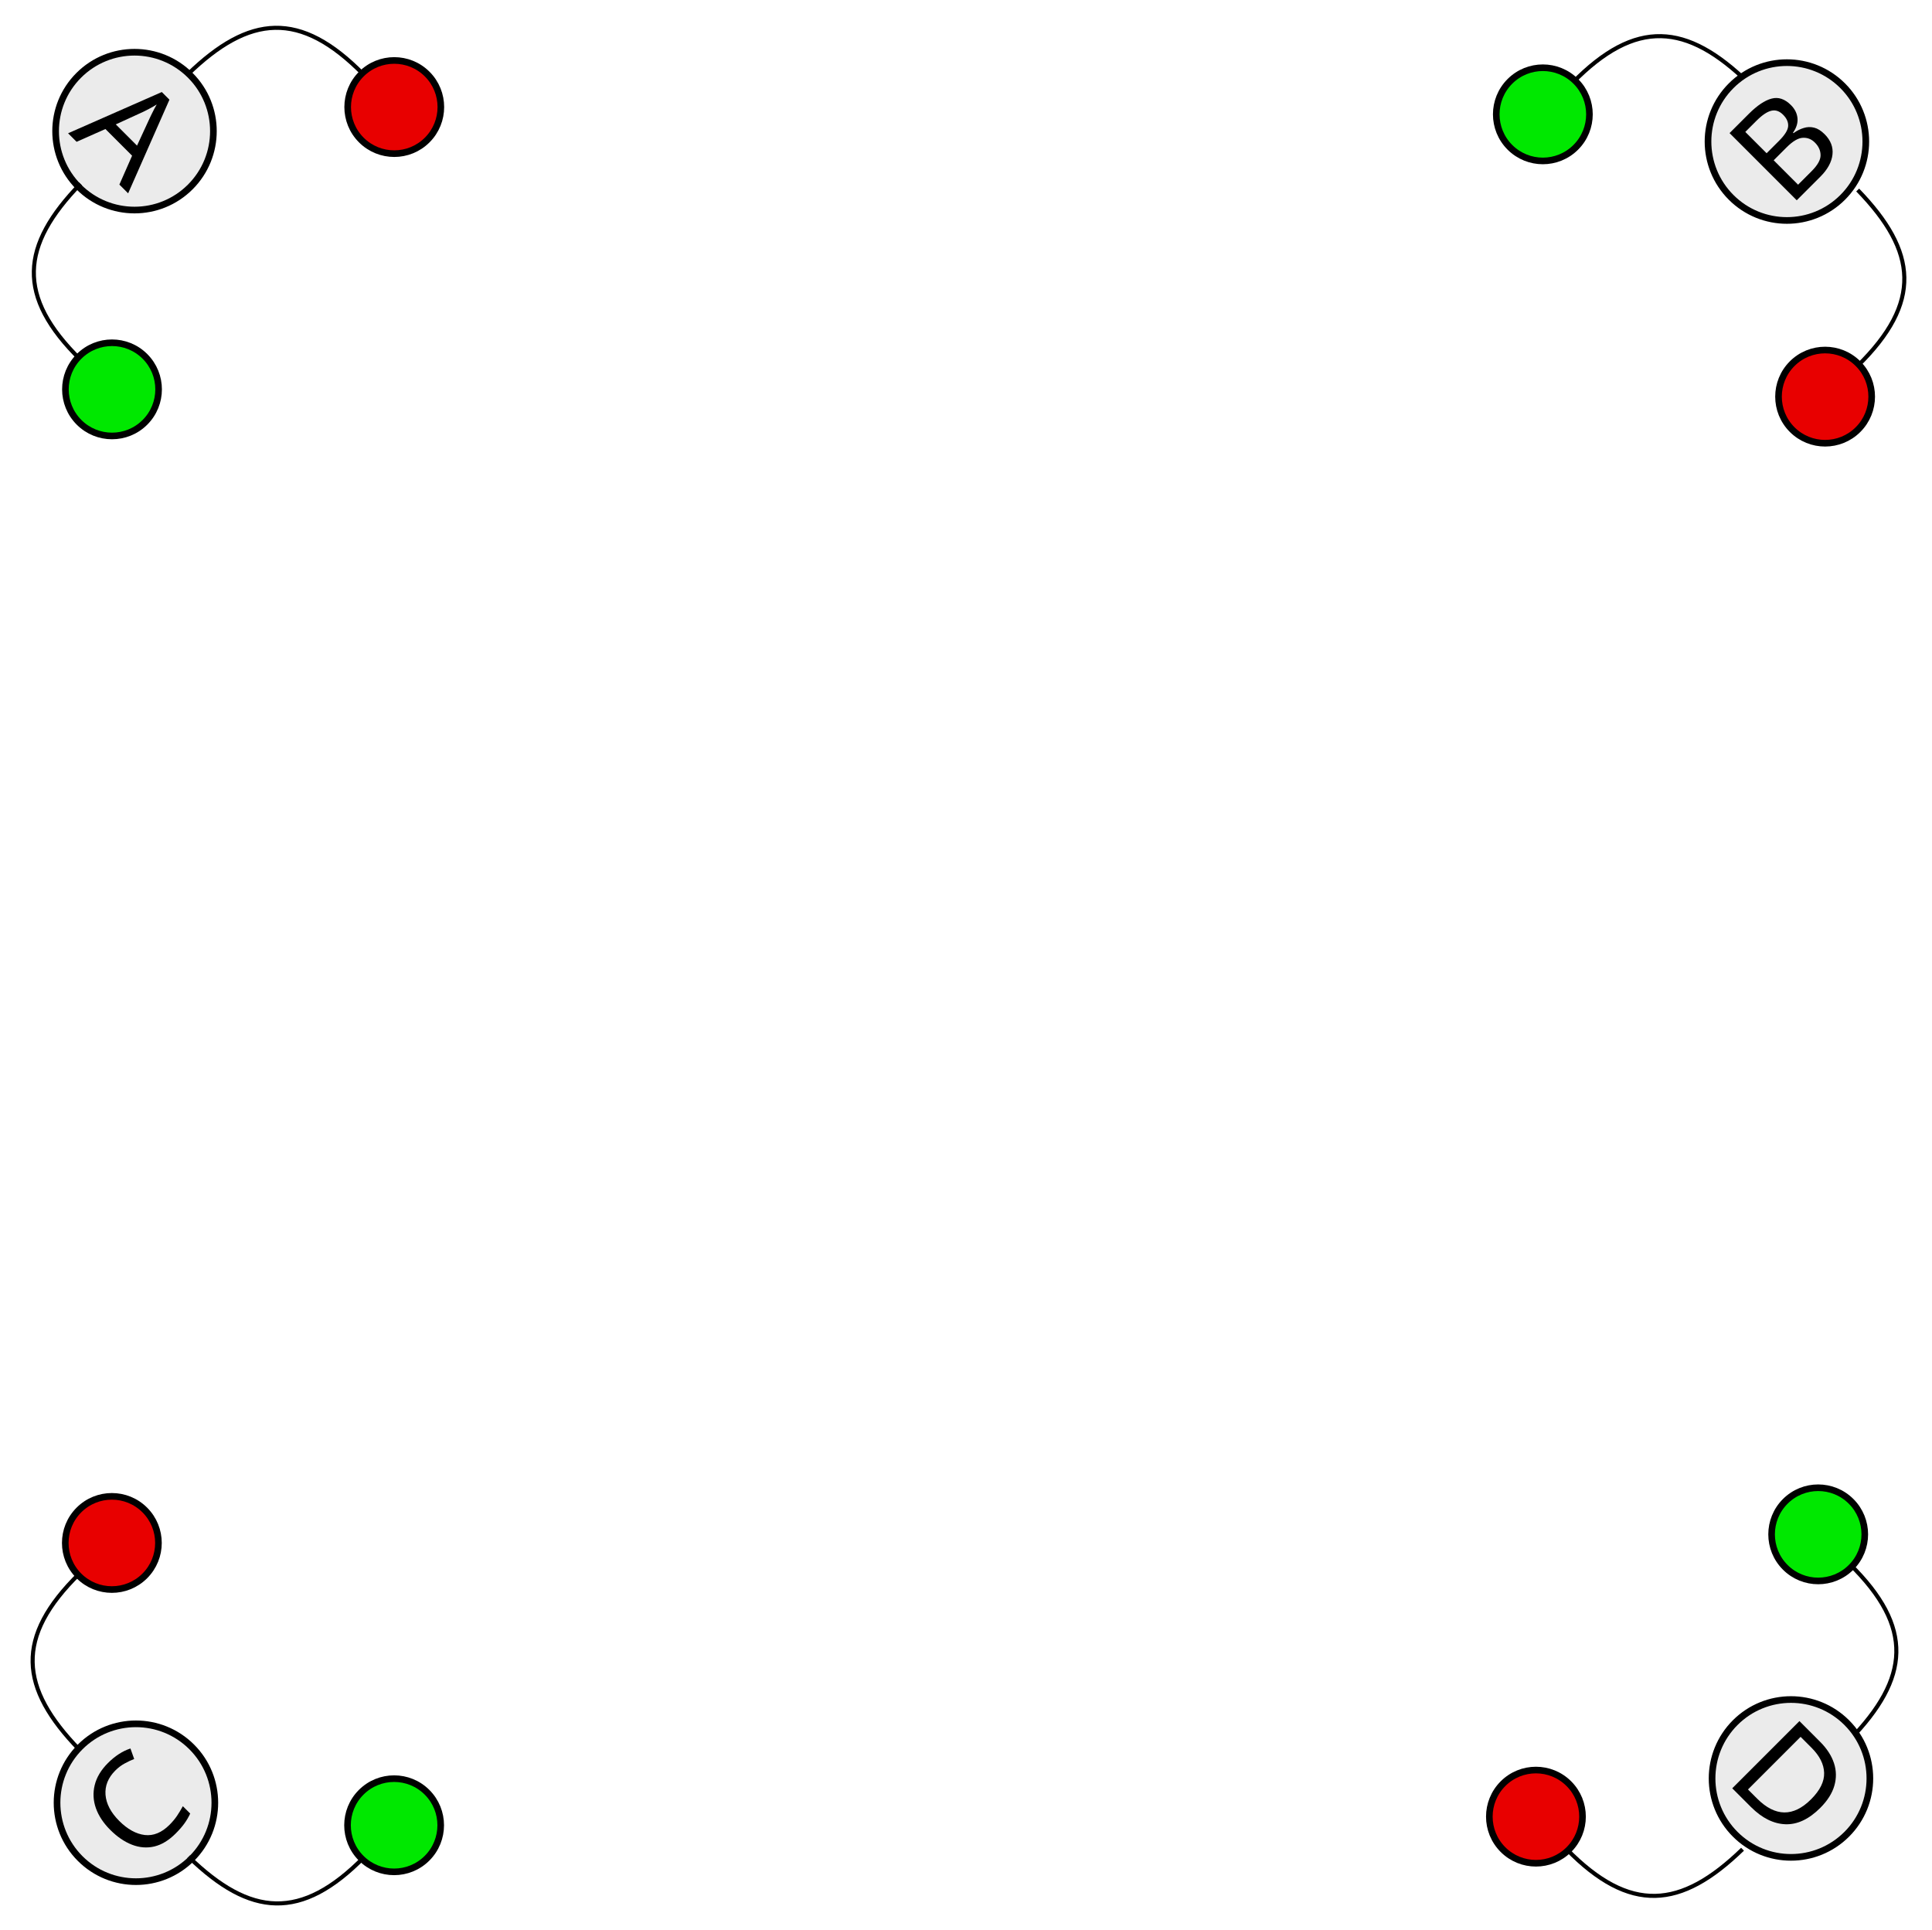
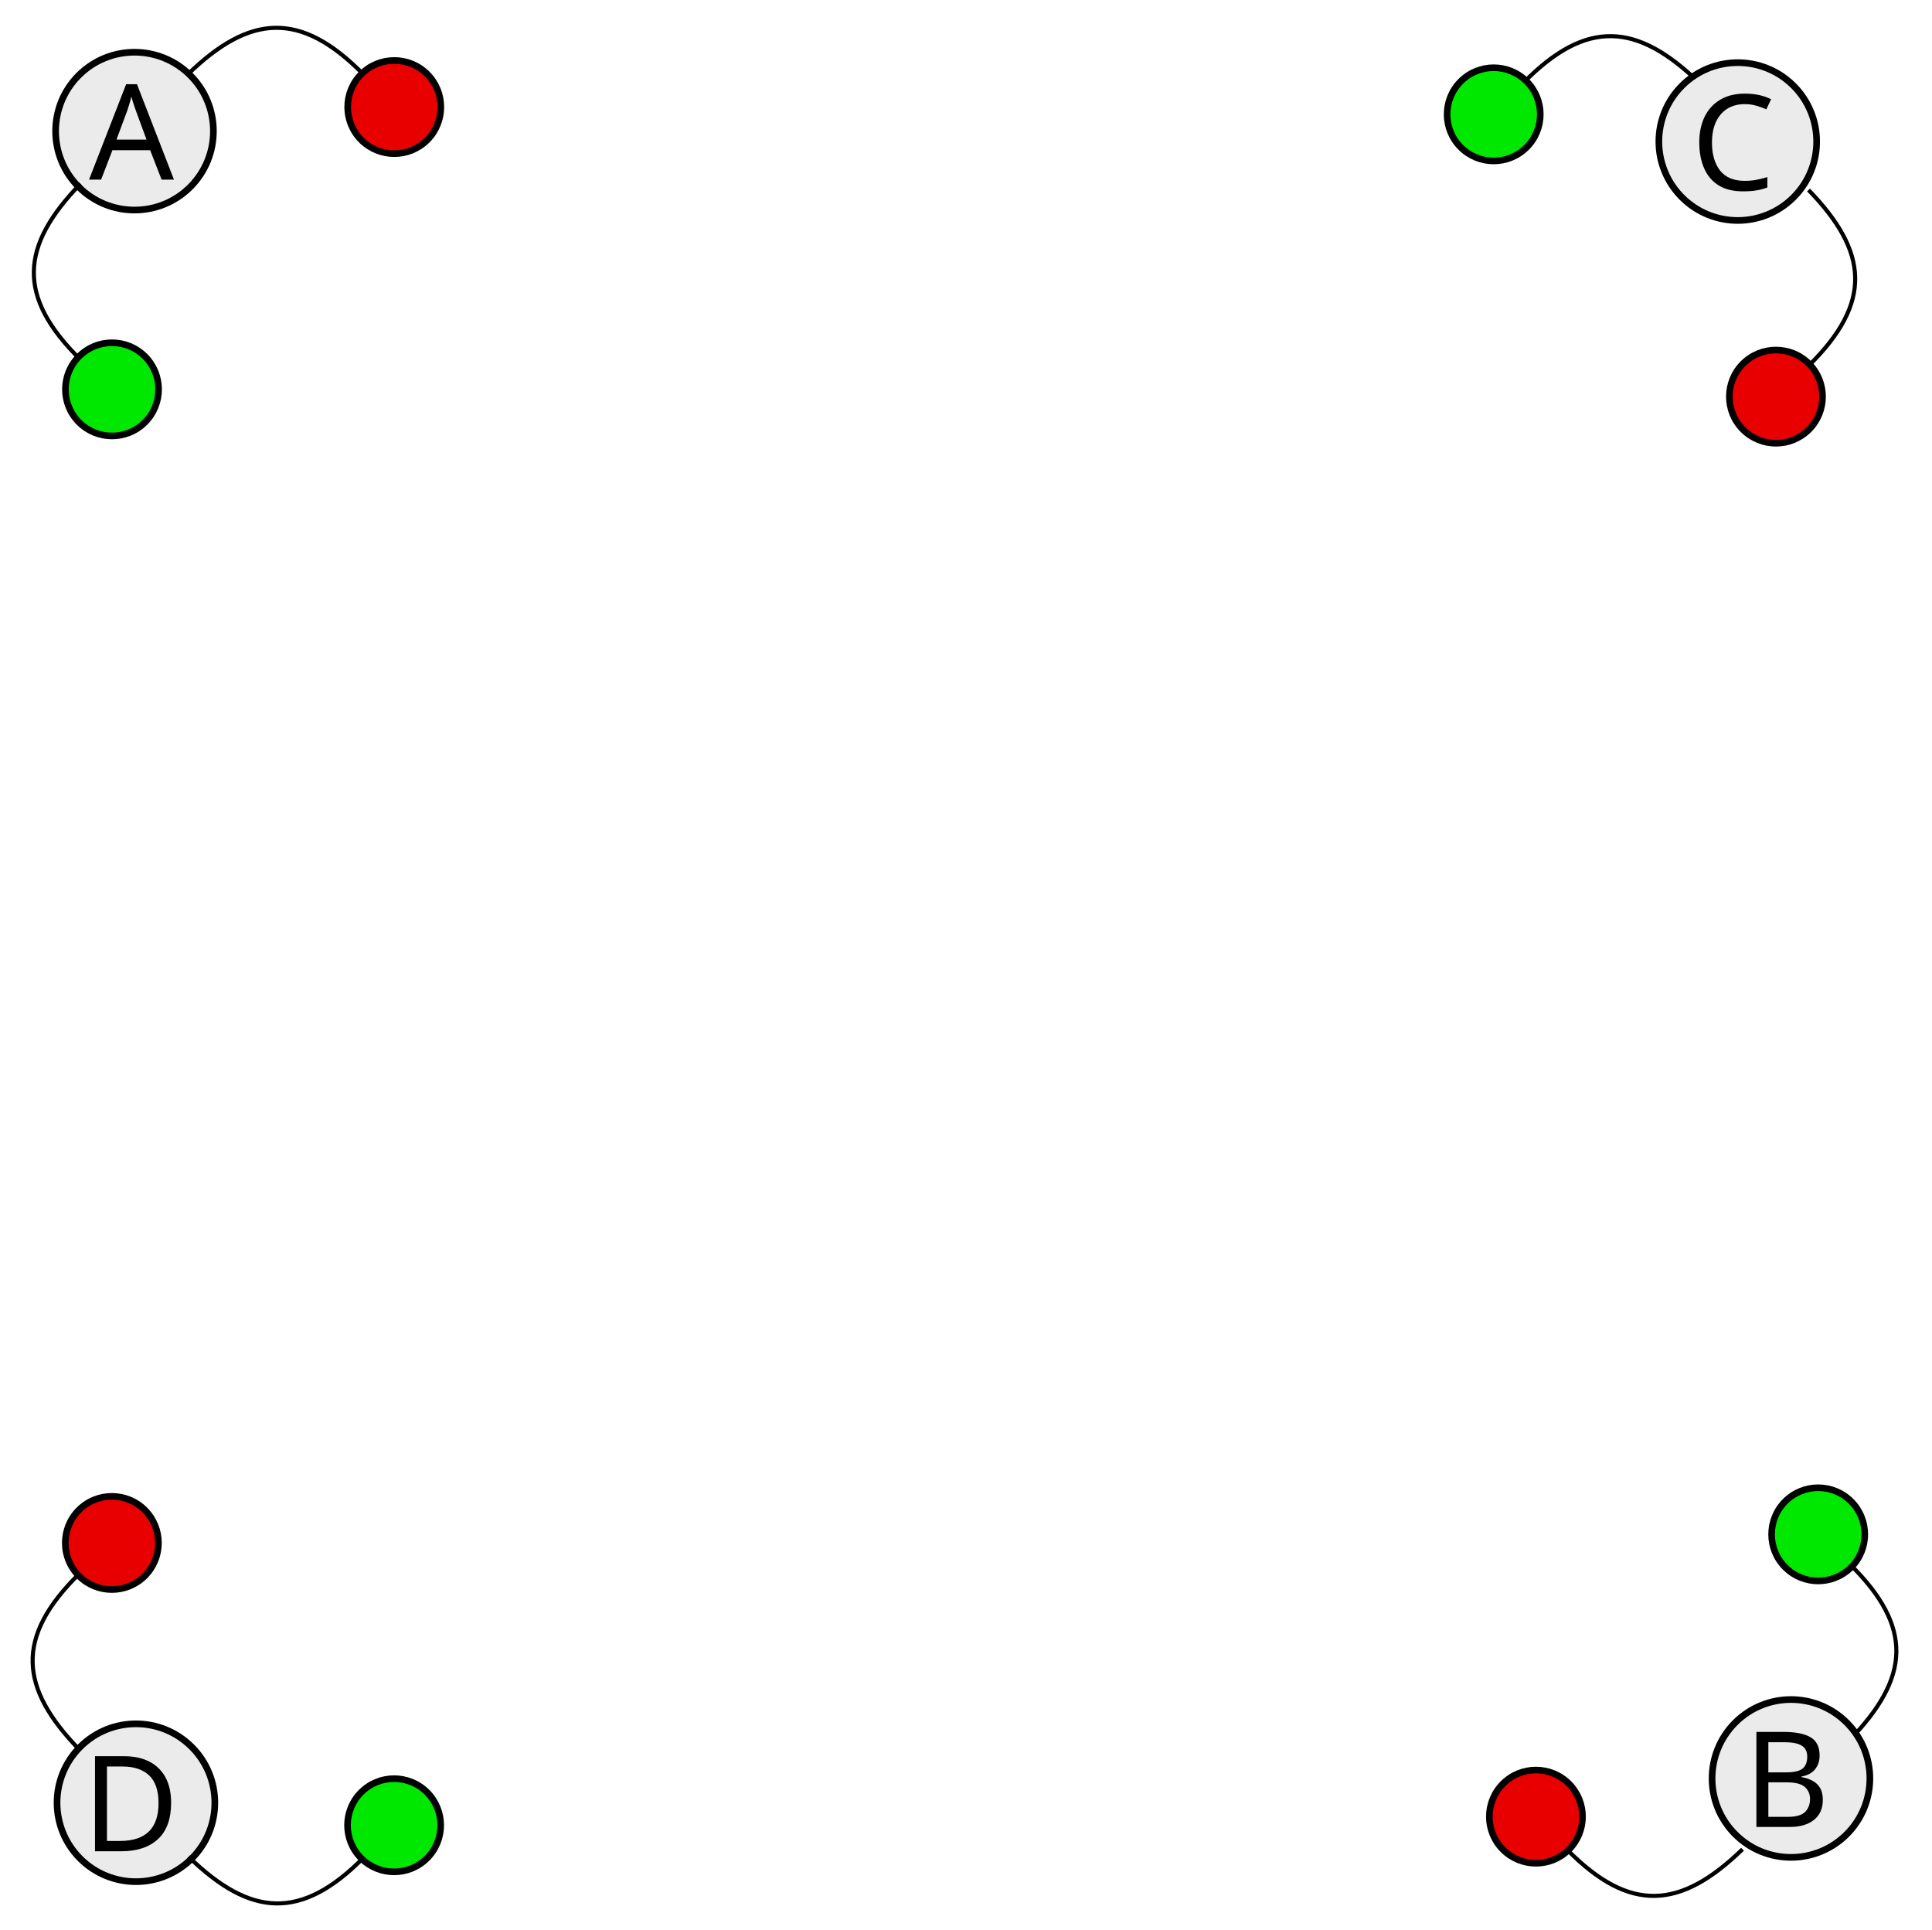
<svg xmlns="http://www.w3.org/2000/svg" width="290.403" height="290" viewBox="0 0 290.403 290" id="svg5407" version="1.1">
  <defs id="defs5409">
    <marker orient="auto" refY="0" refX="0" id="Arrow1Mend" style="overflow:visible">
      <path id="path6160" d="M 0,0 5,-5 -12.5,0 5,5 0,0 Z" style="fill:#ebebeb;fill-opacity:1;fill-rule:evenodd;stroke:#000000;stroke-width:1pt;stroke-opacity:1" transform="matrix(-0.4,0,0,-0.4,-4,0)" />
    </marker>
    <marker orient="auto" refY="0" refX="0" id="Arrow2Mend" style="overflow:visible">
      <path id="path6178" style="fill:#ebebeb;fill-opacity:1;fill-rule:evenodd;stroke:#000000;stroke-width:0.625;stroke-linejoin:round;stroke-opacity:1" d="M 8.719,4.034 -2.207,0.016 8.719,-4.002 c -1.745,2.372 -1.735,5.617 -6e-7,8.035 z" transform="scale(-0.6,-0.6)" />
    </marker>
  </defs>
  <g id="layer1" transform="translate(-162.671,-528.4532)">
    <text xml:space="preserve" style="font-style:normal;font-weight:normal;font-size:20px;line-height:125%;font-family:sans-serif;letter-spacing:0px;word-spacing:0px;fill:#000000;fill-opacity:1;stroke:none;stroke-width:1px;stroke-linecap:butt;stroke-linejoin:miter;stroke-opacity:1" x="228.314" y="803.385" id="jugglerName-0">
      <tspan id="tspan5296-6" x="228.314" y="803.385" />
    </text>
    <circle style="fill:#ebebeb;fill-opacity:1;fill-rule:evenodd;stroke:#000000;stroke-width:1;stroke-linecap:butt;stroke-linejoin:miter;stroke-miterlimit:4;stroke-dasharray:none;stroke-opacity:1" id="head-5" cx="-258.287" cy="516.932" r="11.859" transform="matrix(0.7071068,-0.7071068,0.7071068,0.7071068,0,0)">
      </circle>
    <path style="opacity:1;fill:none;fill-opacity:1;stroke:#000000;stroke-width:0.612;stroke-miterlimit:4;stroke-dasharray:none;stroke-dashoffset:0;stroke-opacity:1" d="m 217.31,539.648 c -9.522,-9.696 -17.148,-9.005 -26.431,-0.003" id="leftArm-8">
      </path>
-     <text xml:space="preserve" style="font-style:normal;font-weight:normal;font-size:20px;line-height:125%;font-family:sans-serif;letter-spacing:0px;word-spacing:0px;fill:#000000;fill-opacity:1;stroke:none;stroke-width:1px;stroke-linecap:butt;stroke-linejoin:miter;stroke-opacity:1" x="510.096" y="265.577" id="jugglerName" transform="matrix(0.7071068,0.7071068,-0.7071068,0.7071068,0,0)">
-       <tspan id="tspan5296" x="510.096" y="265.577">A</tspan>
+     <text xml:space="preserve" style="font-style:normal;font-weight:normal;font-size:20px;line-height:125%;font-family:sans-serif;letter-spacing:0px;word-spacing:0px;fill:#000000;fill-opacity:1;stroke:none;stroke-width:1px;stroke-linecap:butt;stroke-linejoin:miter;stroke-opacity:1" x="176.054" y="555.452" id="jugglerName">
+       <tspan id="tspan5296" x="176.054" y="555.452">A</tspan>
    </text>
    <path style="opacity:1;fill:none;fill-opacity:1;stroke:#000000;stroke-width:0.612;stroke-miterlimit:4;stroke-dasharray:none;stroke-dashoffset:0;stroke-opacity:1" d="m 174.773,582.507 c -9.696,-9.522 -9.005,-17.148 -0.003,-26.431" id="rightArm-9">
      </path>
    <circle style="fill:#00e800;fill-opacity:1;fill-rule:evenodd;stroke:#000000;stroke-width:0.993;stroke-linecap:butt;stroke-linejoin:miter;stroke-miterlimit:4;stroke-dasharray:none;stroke-opacity:1" id="rightHand-3" cx="-288.119" cy="541.98" r="7.004" transform="matrix(0.7071068,-0.7071068,0.7071068,0.7071068,0,0)">
      </circle>
    <circle style="fill:#e80000;fill-opacity:1;fill-rule:evenodd;stroke:#000000;stroke-width:0.995;stroke-linecap:butt;stroke-linejoin:miter;stroke-miterlimit:4;stroke-dasharray:none;stroke-opacity:1" id="leftHand-1" cx="-228.119" cy="541.98" r="7.003" transform="matrix(0.7071068,-0.7071068,0.7071068,0.7071068,0,0)">
      </circle>
-     <g id="g4515" transform="matrix(0.7071068,-0.7071068,0.7071068,0.7071068,-349.0279,377.1425)">
-       <g id="g4456">
-         <g id="g4247" transform="translate(0,-96)">
-           <path id="leftArm" d="m 413.397,801.145 c 13.589,0.123 18.493,-5.758 18.691,-18.687" style="opacity:1;fill:none;fill-opacity:1;stroke:#000000;stroke-width:0.612;stroke-miterlimit:4;stroke-dasharray:none;stroke-dashoffset:0;stroke-opacity:1">
-             </path>
-           <path id="rightArm" d="m 413.17,740.761 c 13.589,-0.123 18.493,5.758 18.691,18.687" style="opacity:1;fill:none;fill-opacity:1;stroke:#000000;stroke-width:0.612;stroke-miterlimit:4;stroke-dasharray:none;stroke-dashoffset:0;stroke-opacity:1">
-             </path>
-           <circle transform="matrix(0,1,-1,0,0,0)" r="11.859" cy="-429.715" cx="769.786" id="head" style="fill:#ebebeb;fill-opacity:1;fill-rule:evenodd;stroke:#000000;stroke-width:1;stroke-linecap:butt;stroke-linejoin:miter;stroke-miterlimit:4;stroke-dasharray:none;stroke-opacity:1">
-             </circle>
-           <circle transform="matrix(0,1,-1,0,0,0)" r="7.004" cy="-406.667" cx="740.953" id="rightHand" style="fill:#00e800;fill-opacity:1;fill-rule:evenodd;stroke:#000000;stroke-width:0.993;stroke-linecap:butt;stroke-linejoin:miter;stroke-miterlimit:4;stroke-dasharray:none;stroke-opacity:1">
-             </circle>
-           <circle transform="matrix(0,1,-1,0,0,0)" r="7.003" cy="-406.667" cx="800.953" id="leftHand" style="fill:#e80000;fill-opacity:1;fill-rule:evenodd;stroke:#000000;stroke-width:0.995;stroke-linecap:butt;stroke-linejoin:miter;stroke-miterlimit:4;stroke-dasharray:none;stroke-opacity:1">
-             </circle>
-           <text id="text6070" y="777.076" x="422.582" style="font-style:normal;font-weight:normal;font-size:20px;line-height:125%;font-family:sans-serif;letter-spacing:0px;word-spacing:0px;fill:#000000;fill-opacity:1;stroke:none;stroke-width:1px;stroke-linecap:butt;stroke-linejoin:miter;stroke-opacity:1" xml:space="preserve">
-             <tspan y="777.076" x="422.582" id="tspan6072">B</tspan>
-           </text>
-         </g>
-       </g>
-     </g>
-     <g id="g4266-6" transform="matrix(0.7071068,-0.7071068,0.7071068,0.7071068,-493.7026,385.6606)">
-       <circle transform="matrix(0,-1,1,0,0,0)" r="11.859" cy="186.03" cx="-771.12" id="head-5-0" style="fill:#ebebeb;fill-opacity:1;fill-rule:evenodd;stroke:#000000;stroke-width:1;stroke-linecap:butt;stroke-linejoin:miter;stroke-miterlimit:4;stroke-dasharray:none;stroke-opacity:1">
-         </circle>
-       <path id="leftArm-8-8" d="m 204.348,740.761 c -13.589,-0.123 -18.493,5.758 -18.691,18.687" style="opacity:1;fill:none;fill-opacity:1;stroke:#000000;stroke-width:0.612;stroke-miterlimit:4;stroke-dasharray:none;stroke-dashoffset:0;stroke-opacity:1">
-         </path>
-       <text id="jugglerName-6" y="778.41" x="179.194" style="font-style:normal;font-weight:normal;font-size:20px;line-height:125%;font-family:sans-serif;letter-spacing:0px;word-spacing:0px;fill:#000000;fill-opacity:1;stroke:none;stroke-width:1px;stroke-linecap:butt;stroke-linejoin:miter;stroke-opacity:1" xml:space="preserve">
-         <tspan y="778.41" x="179.194" id="tspan5296-8">C</tspan>
-       </text>
-       <path id="rightArm-9-4" d="m 204.575,801.145 c -13.589,0.123 -18.493,-5.758 -18.691,-18.687" style="opacity:1;fill:none;fill-opacity:1;stroke:#000000;stroke-width:0.612;stroke-miterlimit:4;stroke-dasharray:none;stroke-dashoffset:0;stroke-opacity:1">
-         </path>
-       <circle transform="matrix(0,-1,1,0,0,0)" r="7.004" cy="211.078" cx="-800.953" id="rightHand-3-3" style="fill:#00e800;fill-opacity:1;fill-rule:evenodd;stroke:#000000;stroke-width:0.993;stroke-linecap:butt;stroke-linejoin:miter;stroke-miterlimit:4;stroke-dasharray:none;stroke-opacity:1">
-         </circle>
-       <circle transform="matrix(0,-1,1,0,0,0)" r="7.003" cy="211.078" cx="-740.953" id="leftHand-1-9" style="fill:#e80000;fill-opacity:1;fill-rule:evenodd;stroke:#000000;stroke-width:0.995;stroke-linecap:butt;stroke-linejoin:miter;stroke-miterlimit:4;stroke-dasharray:none;stroke-opacity:1">
-         </circle>
-     </g>
-     <g id="g4247-3" transform="matrix(0.7071068,0.7071068,-0.7071068,0.7071068,672.3431,-52.44417)">
-       <path id="leftArm-4" d="m 413.397,801.145 c 13.589,0.123 18.493,-5.758 18.691,-18.687" style="opacity:1;fill:none;fill-opacity:1;stroke:#000000;stroke-width:0.612;stroke-miterlimit:4;stroke-dasharray:none;stroke-dashoffset:0;stroke-opacity:1">
-         </path>
-       <path id="rightArm-3" d="m 413.17,740.761 c 13.589,-0.123 18.493,5.758 18.691,18.687" style="opacity:1;fill:none;fill-opacity:1;stroke:#000000;stroke-width:0.612;stroke-miterlimit:4;stroke-dasharray:none;stroke-dashoffset:0;stroke-opacity:1">
-         </path>
-       <circle transform="matrix(0,1,-1,0,0,0)" r="11.859" cy="-429.715" cx="769.786" id="head-9" style="fill:#ebebeb;fill-opacity:1;fill-rule:evenodd;stroke:#000000;stroke-width:1;stroke-linecap:butt;stroke-linejoin:miter;stroke-miterlimit:4;stroke-dasharray:none;stroke-opacity:1">
-         </circle>
-       <circle transform="matrix(0,1,-1,0,0,0)" r="7.004" cy="-406.667" cx="740.953" id="rightHand-9" style="fill:#00e800;fill-opacity:1;fill-rule:evenodd;stroke:#000000;stroke-width:0.993;stroke-linecap:butt;stroke-linejoin:miter;stroke-miterlimit:4;stroke-dasharray:none;stroke-opacity:1">
-         </circle>
-       <circle transform="matrix(0,1,-1,0,0,0)" r="7.003" cy="-406.667" cx="800.953" id="leftHand-10" style="fill:#e80000;fill-opacity:1;fill-rule:evenodd;stroke:#000000;stroke-width:0.995;stroke-linecap:butt;stroke-linejoin:miter;stroke-miterlimit:4;stroke-dasharray:none;stroke-opacity:1">
-         </circle>
-       <text id="text6070-5" y="777.076" x="422.582" style="font-style:normal;font-weight:normal;font-size:20px;line-height:125%;font-family:sans-serif;letter-spacing:0px;word-spacing:0px;fill:#000000;fill-opacity:1;stroke:none;stroke-width:1px;stroke-linecap:butt;stroke-linejoin:miter;stroke-opacity:1" xml:space="preserve">
-         <tspan y="777.076" x="422.582" id="tspan6072-1">D</tspan>
-       </text>
-     </g>
+     <path style="opacity:1;fill:none;fill-opacity:1;stroke:#000000;stroke-width:0.612;stroke-miterlimit:4;stroke-dasharray:none;stroke-dashoffset:0;stroke-opacity:1" d="m 434.513,583.439 c 9.696,-9.522 9.005,-17.148 0.003,-26.431" id="leftArm">
+       </path>
+     <path style="opacity:1;fill:none;fill-opacity:1;stroke:#000000;stroke-width:0.612;stroke-miterlimit:4;stroke-dasharray:none;stroke-dashoffset:0;stroke-opacity:1" d="m 391.654,540.902 c 9.522,-9.696 17.148,-9.005 26.431,-0.003" id="rightArm">
+       </path>
+     <circle style="fill:#ebebeb;fill-opacity:1;fill-rule:evenodd;stroke:#000000;stroke-width:1;stroke-linecap:butt;stroke-linejoin:miter;stroke-miterlimit:4;stroke-dasharray:none;stroke-opacity:1" id="head" cx="688.442" cy="88.989" r="11.859" transform="matrix(0.7071068,0.7071068,-0.7071068,0.7071068,0,0)">
+       </circle>
+     <circle style="fill:#00e800;fill-opacity:1;fill-rule:evenodd;stroke:#000000;stroke-width:0.993;stroke-linecap:butt;stroke-linejoin:miter;stroke-miterlimit:4;stroke-dasharray:none;stroke-opacity:1" id="rightHand" cx="659.609" cy="112.037" r="7.004" transform="matrix(0.7071068,0.7071068,-0.7071068,0.7071068,0,0)">
+       </circle>
+     <circle style="fill:#e80000;fill-opacity:1;fill-rule:evenodd;stroke:#000000;stroke-width:0.995;stroke-linecap:butt;stroke-linejoin:miter;stroke-miterlimit:4;stroke-dasharray:none;stroke-opacity:1" id="leftHand" cx="719.609" cy="112.037" r="7.003" transform="matrix(0.7071068,0.7071068,-0.7071068,0.7071068,0,0)">
+       </circle>
+     <circle style="fill:#ebebeb;fill-opacity:1;fill-rule:evenodd;stroke:#000000;stroke-width:1;stroke-linecap:butt;stroke-linejoin:miter;stroke-miterlimit:4;stroke-dasharray:none;stroke-opacity:1" id="head-5-0" cx="-694.723" cy="-435.774" r="11.859" transform="matrix(-0.7071068,-0.7071068,0.7071068,-0.7071068,0,0)">
+       </circle>
+     <path style="opacity:1;fill:none;fill-opacity:1;stroke:#000000;stroke-width:0.612;stroke-miterlimit:4;stroke-dasharray:none;stroke-dashoffset:0;stroke-opacity:1" d="m 174.59,764.962 c -9.696,9.522 -9.005,17.148 -0.003,26.431" id="leftArm-8-8">
+       </path>
+     <text xml:space="preserve" style="font-style:normal;font-weight:normal;font-size:20px;line-height:125%;font-family:sans-serif;letter-spacing:0px;word-spacing:0px;fill:#000000;fill-opacity:1;stroke:none;stroke-width:1px;stroke-linecap:butt;stroke-linejoin:miter;stroke-opacity:1" x="416.875" y="557.007" id="jugglerName-6">
+       <tspan id="tspan5296-8" x="416.875" y="557.007">C</tspan>
+     </text>
+     <path style="opacity:1;fill:none;fill-opacity:1;stroke:#000000;stroke-width:0.612;stroke-miterlimit:4;stroke-dasharray:none;stroke-dashoffset:0;stroke-opacity:1" d="m 217.449,807.499 c -9.522,9.696 -17.148,9.005 -26.431,0.003" id="rightArm-9-4">
+       </path>
+     <circle style="fill:#00e800;fill-opacity:1;fill-rule:evenodd;stroke:#000000;stroke-width:0.993;stroke-linecap:butt;stroke-linejoin:miter;stroke-miterlimit:4;stroke-dasharray:none;stroke-opacity:1" id="rightHand-3-3" cx="-724.556" cy="-410.726" r="7.004" transform="matrix(-0.7071068,-0.7071068,0.7071068,-0.7071068,0,0)">
+       </circle>
+     <circle style="fill:#e80000;fill-opacity:1;fill-rule:evenodd;stroke:#000000;stroke-width:0.995;stroke-linecap:butt;stroke-linejoin:miter;stroke-miterlimit:4;stroke-dasharray:none;stroke-opacity:1" id="leftHand-1-9" cx="-664.556" cy="-410.726" r="7.003" transform="matrix(-0.7071068,-0.7071068,0.7071068,-0.7071068,0,0)">
+       </circle>
+     <path style="opacity:1;fill:none;fill-opacity:1;stroke:#000000;stroke-width:0.612;stroke-miterlimit:4;stroke-dasharray:none;stroke-dashoffset:0;stroke-opacity:1" d="m 398.164,806.367 c 9.522,9.696 17.148,9.005 26.431,0.003" id="leftArm-4">
+       </path>
+     <path style="opacity:1;fill:none;fill-opacity:1;stroke:#000000;stroke-width:0.612;stroke-miterlimit:4;stroke-dasharray:none;stroke-dashoffset:0;stroke-opacity:1" d="m 440.701,763.508 c 9.696,9.522 9.005,17.148 0.003,26.431" id="rightArm-3">
+       </path>
+     <circle style="fill:#ebebeb;fill-opacity:1;fill-rule:evenodd;stroke:#000000;stroke-width:1;stroke-linecap:butt;stroke-linejoin:miter;stroke-miterlimit:4;stroke-dasharray:none;stroke-opacity:1" id="head-9" cx="257.284" cy="-868.05" r="11.859" transform="matrix(-0.7071068,0.7071068,-0.7071068,-0.7071068,0,0)">
+       </circle>
+     <circle style="fill:#00e800;fill-opacity:1;fill-rule:evenodd;stroke:#000000;stroke-width:0.993;stroke-linecap:butt;stroke-linejoin:miter;stroke-miterlimit:4;stroke-dasharray:none;stroke-opacity:1" id="rightHand-9" cx="228.451" cy="-845.002" r="7.004" transform="matrix(-0.7071068,0.7071068,-0.7071068,-0.7071068,0,0)">
+       </circle>
+     <circle style="fill:#e80000;fill-opacity:1;fill-rule:evenodd;stroke:#000000;stroke-width:0.995;stroke-linecap:butt;stroke-linejoin:miter;stroke-miterlimit:4;stroke-dasharray:none;stroke-opacity:1" id="leftHand-10" cx="288.451" cy="-845.002" r="7.003" transform="matrix(-0.7071068,0.7071068,-0.7071068,-0.7071068,0,0)">
+       </circle>
+     <text xml:space="preserve" style="font-style:normal;font-weight:normal;font-size:20px;line-height:125%;font-family:sans-serif;letter-spacing:0px;word-spacing:0px;fill:#000000;fill-opacity:1;stroke:none;stroke-width:1px;stroke-linecap:butt;stroke-linejoin:miter;stroke-opacity:1" x="175.014" y="806.672" id="text6070-5">
+       <tspan id="tspan6072-1" x="175.014" y="806.672">D</tspan>
+     </text>
    <flowRoot xml:space="preserve" id="flowRoot4427" style="fill:black;stroke:none;stroke-opacity:1;stroke-width:1px;stroke-linejoin:miter;stroke-linecap:butt;fill-opacity:1;font-family:sans-serif;font-style:normal;font-weight:normal;font-size:20px;line-height:125%;letter-spacing:0px;word-spacing:0px">
      <flowRegion id="flowRegion4429">
        <rect id="rect4431" width="67.33" height="91.202" x="7.651" y="105.148" />
      </flowRegion>
      <flowPara id="flowPara4433" />
    </flowRoot>
+     <text xml:space="preserve" style="font-style:normal;font-weight:normal;font-size:20px;line-height:125%;font-family:sans-serif;letter-spacing:0px;word-spacing:0px;fill:#000000;fill-opacity:1;stroke:none;stroke-width:1px;stroke-linecap:butt;stroke-linejoin:miter;stroke-opacity:1" x="424.743" y="803.021" id="text6070">
+       <tspan id="tspan6072" x="424.743" y="803.021">B</tspan>
+     </text>
  </g>
</svg>
